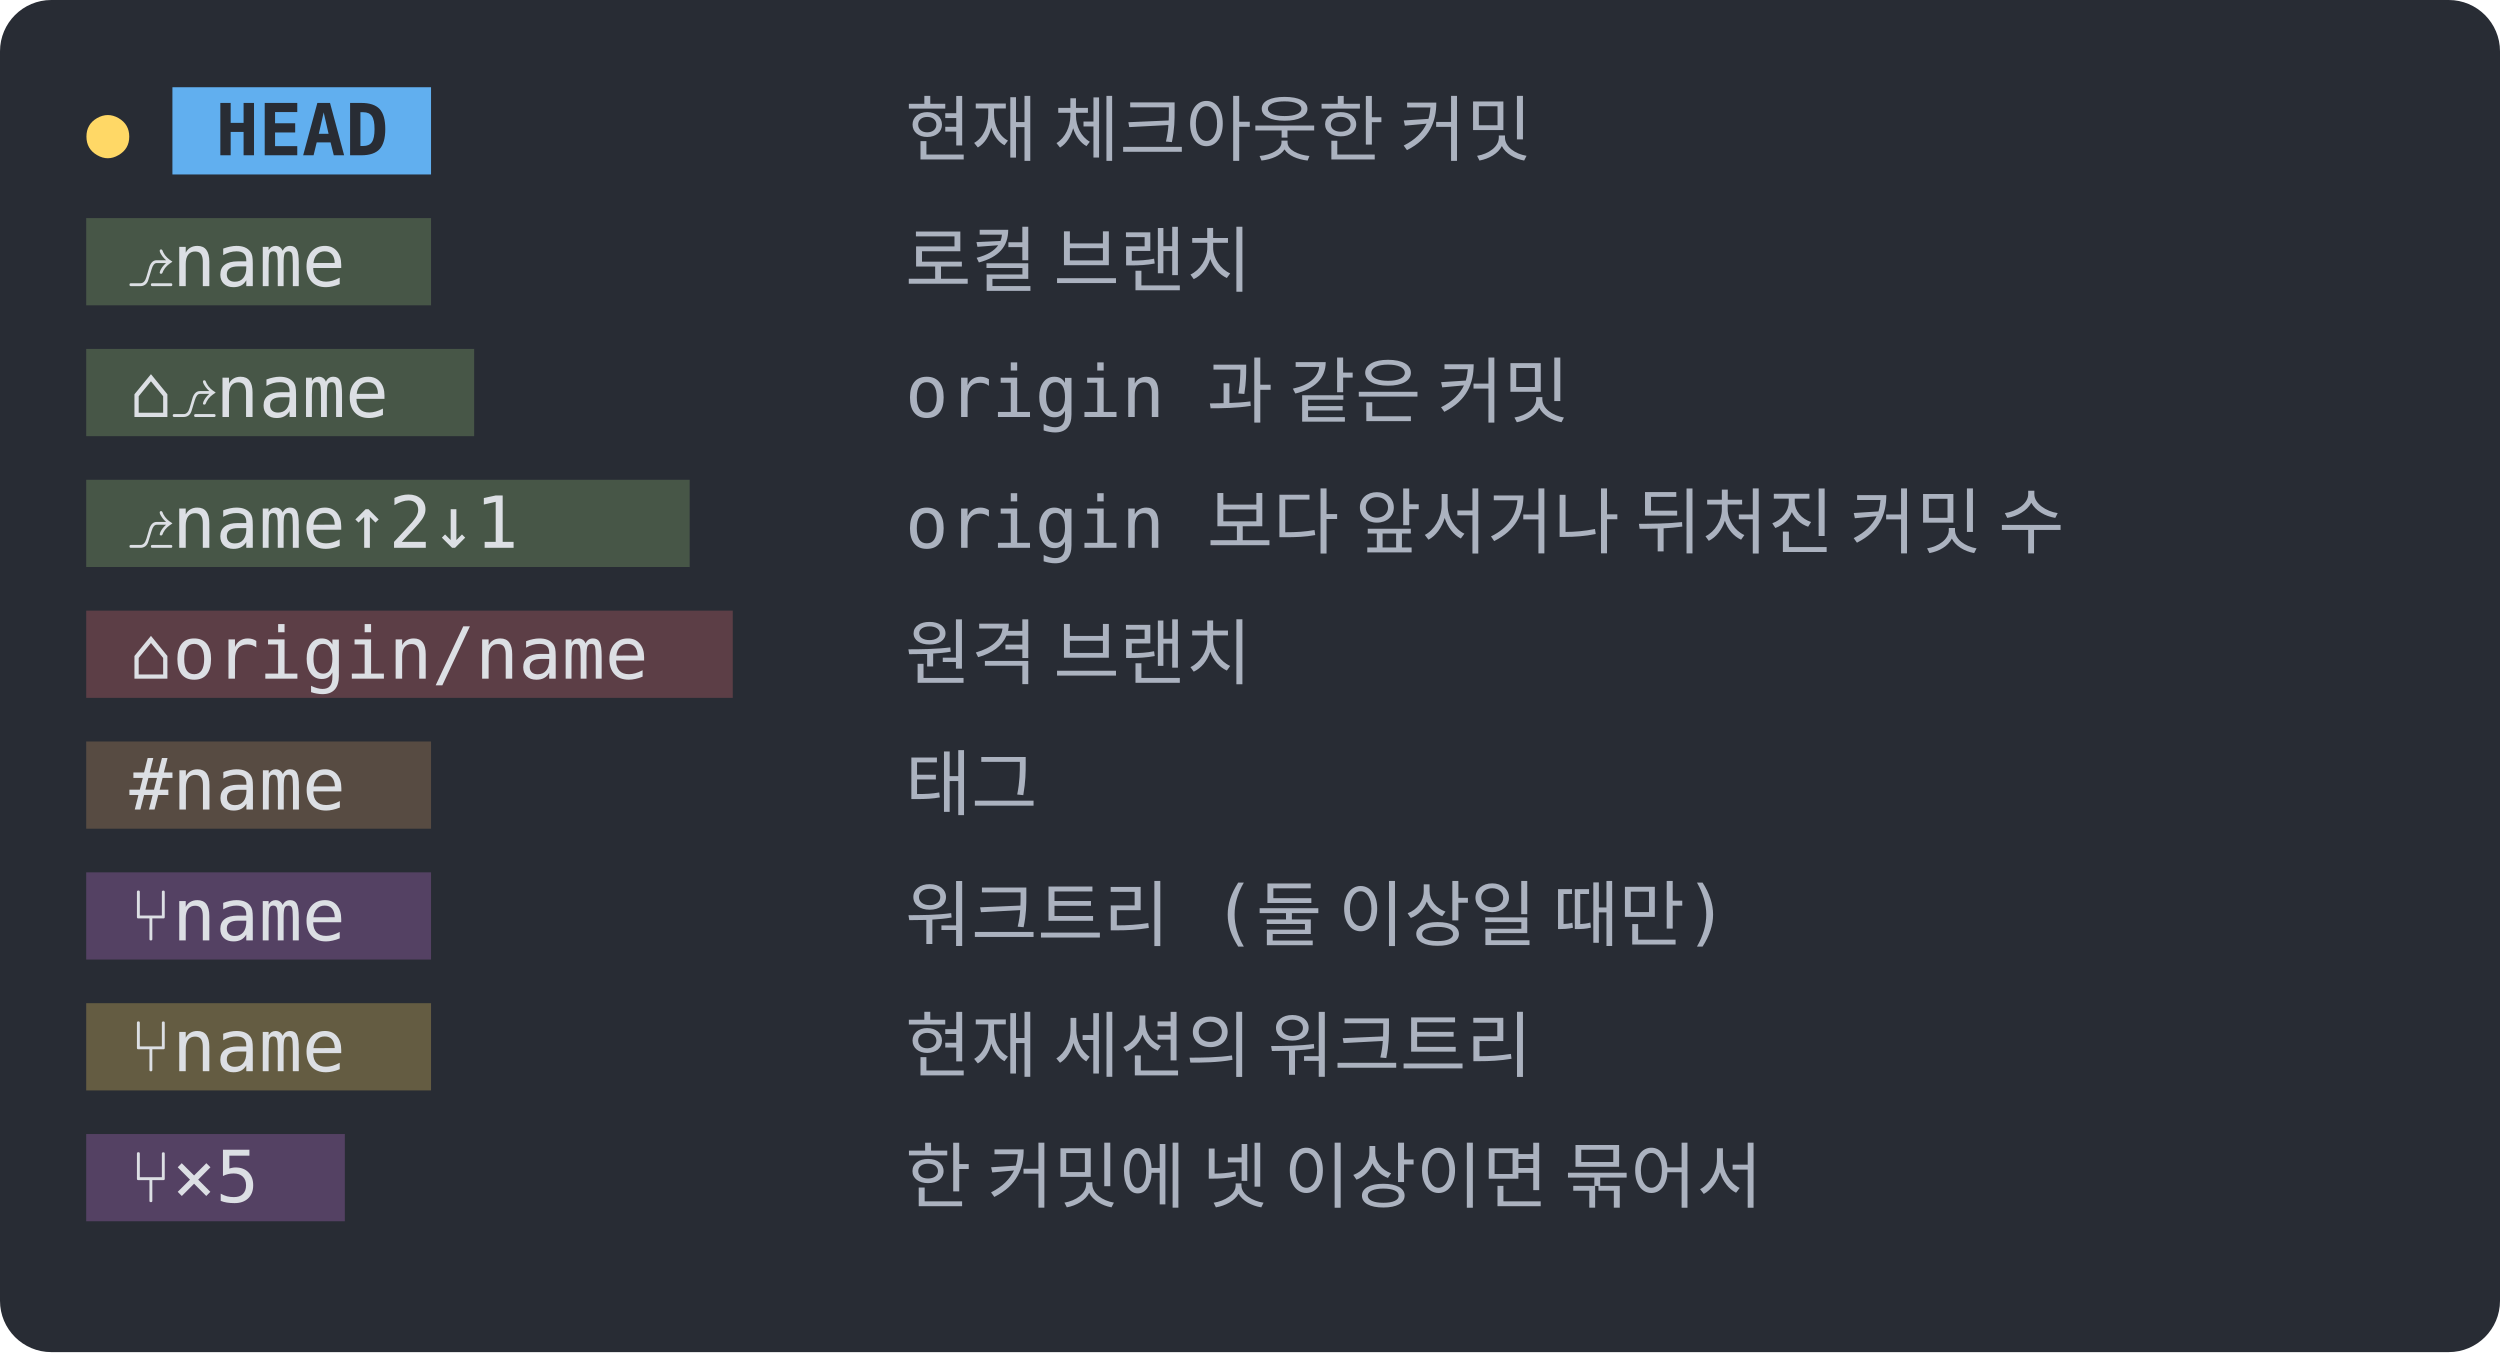
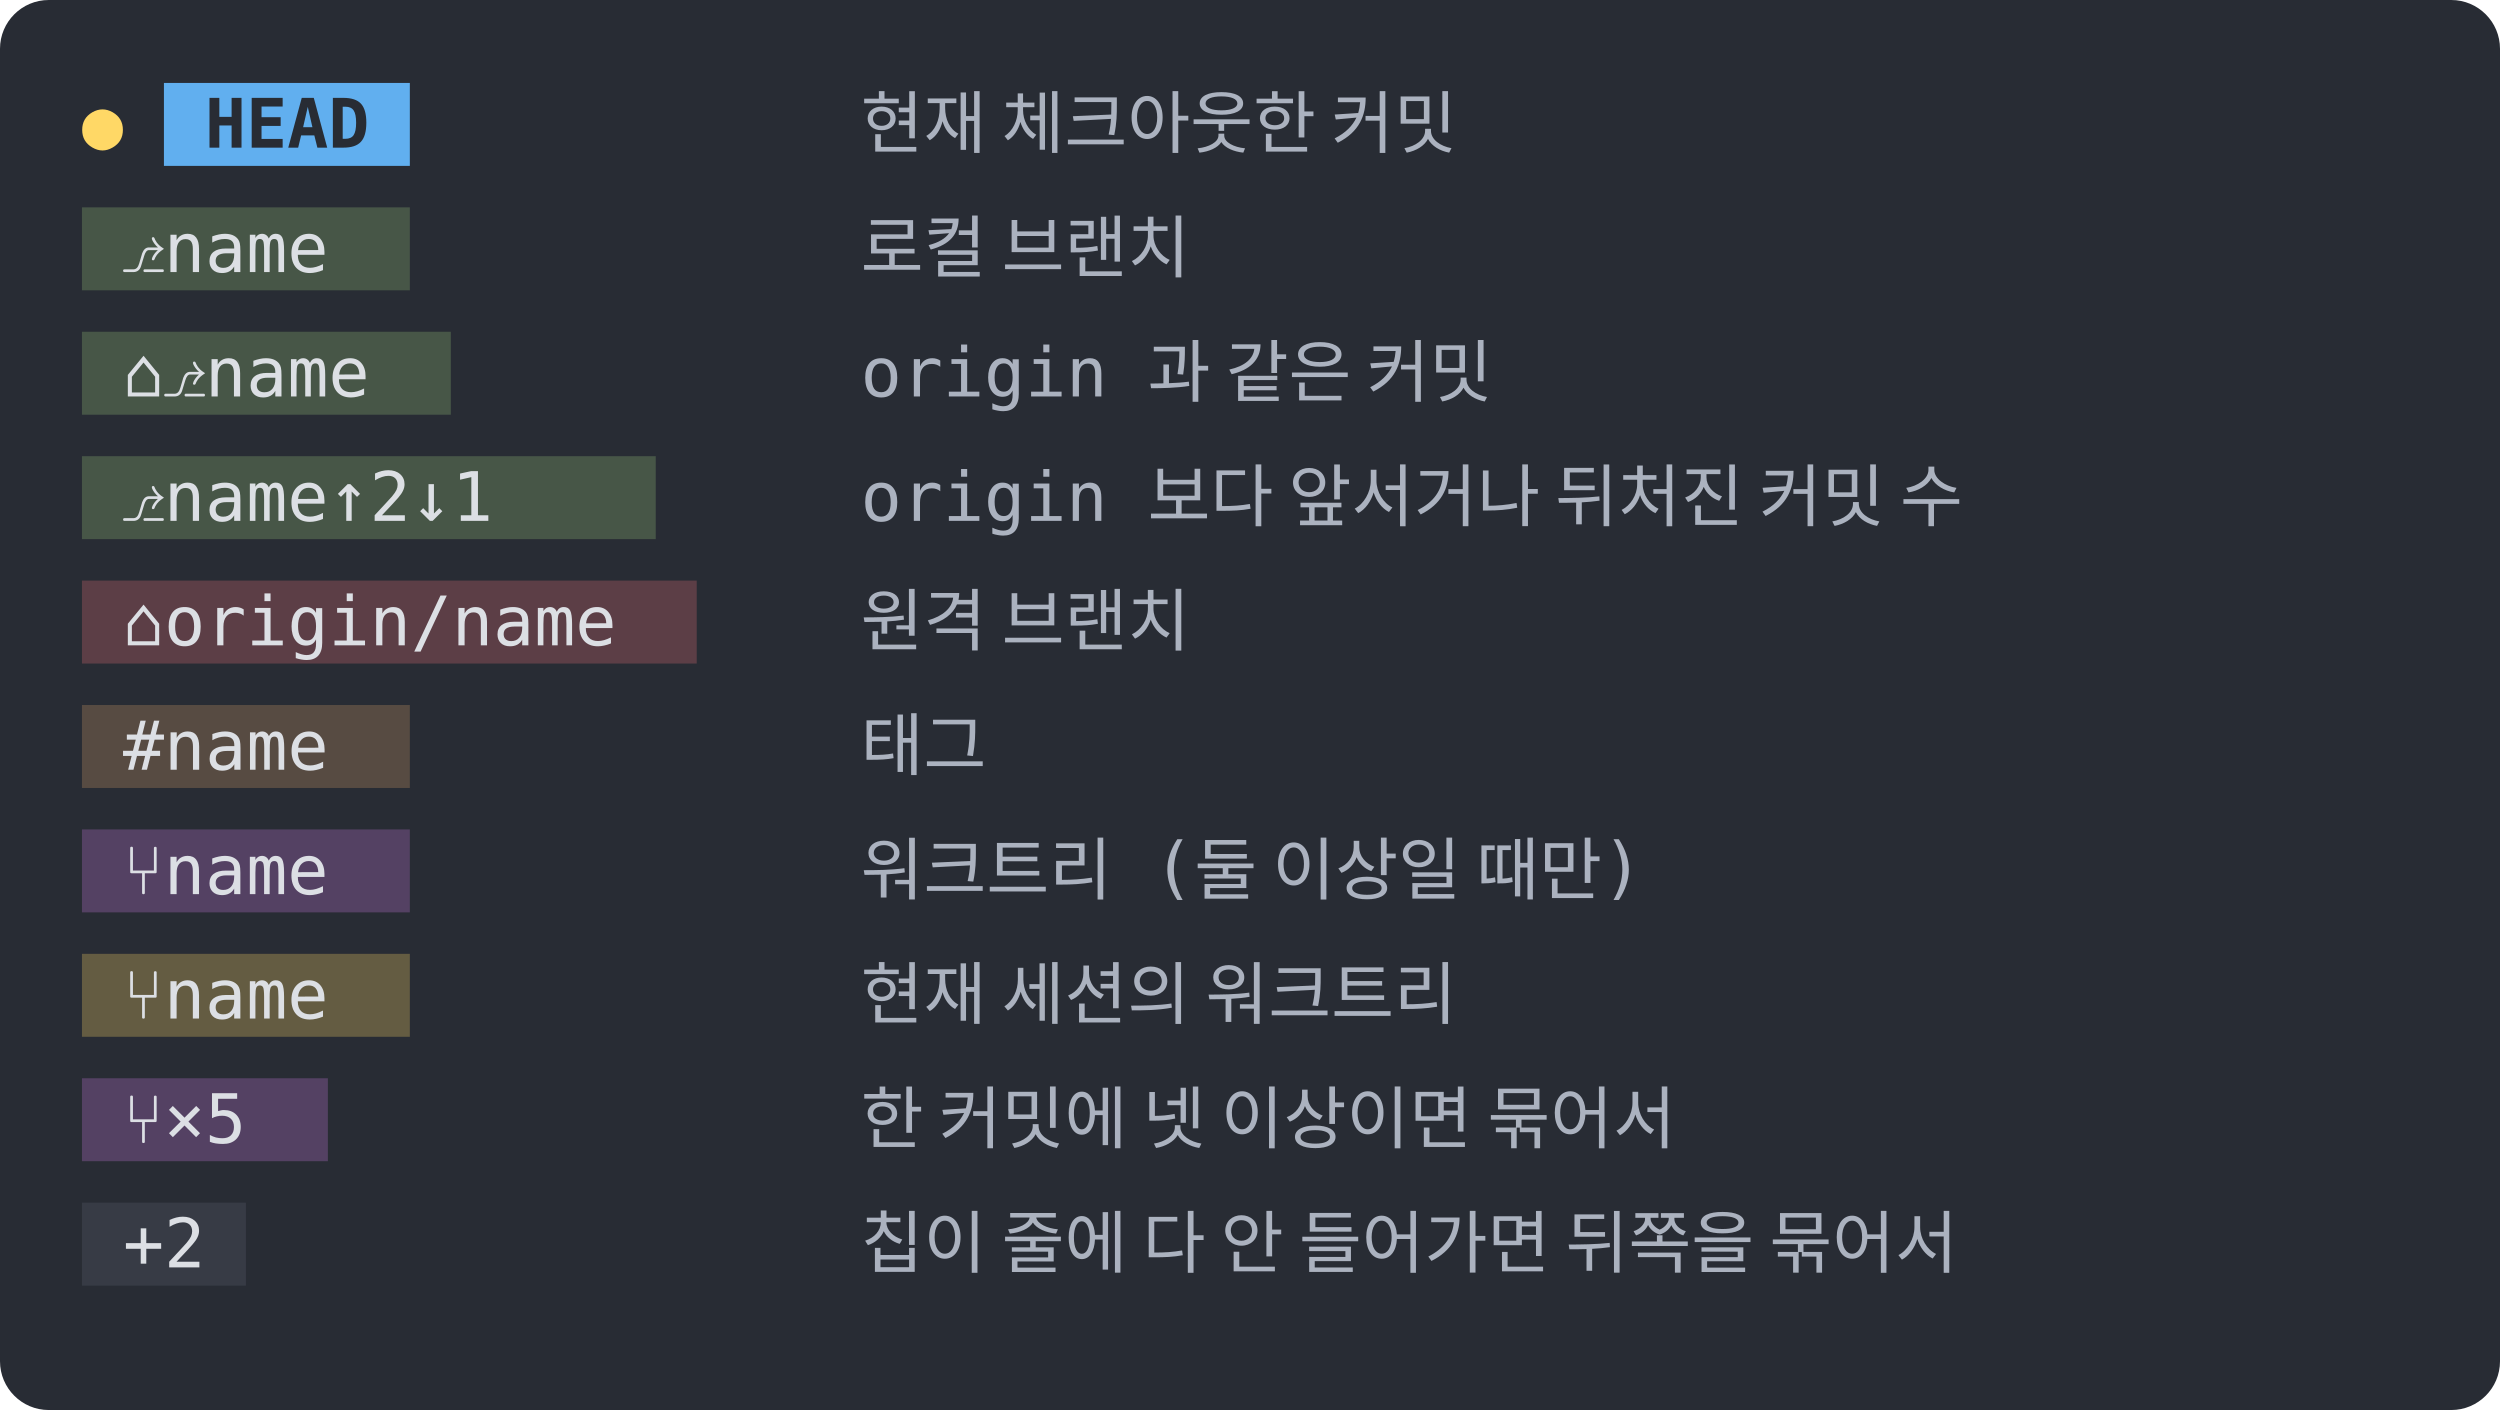
- <svg xmlns="http://www.w3.org/2000/svg" xml:space="preserve" width="487.2" height="263.5" viewBox="0 0 487.2 263.5" font-family="SF Mono, Menlo, Consolas, 'DejaVu Sans Mono', monospace" font-size="14">
-   <rect width="487.2" height="263.5" rx="10" fill="#282c34" />
+ <svg xmlns="http://www.w3.org/2000/svg" xml:space="preserve" width="512.4" height="289" viewBox="0 0 512.4 289" font-family="SF Mono, Menlo, Consolas, 'DejaVu Sans Mono', monospace" font-size="14">
+   <rect width="512.4" height="289" rx="10" fill="#282c34" />
  <g transform="translate(8.4,17)">
    <text x="8.4" y="13.26" fill="#ffd866">●</text>
    <rect x="25.2" y="0" width="50.4" height="17" fill="#61afef" />
    <text x="33.6 42 50.4 58.8" y="13.26" fill="#282c34" font-weight="700">HEAD</text>
    <text x="168" y="13.26" fill="#abb2bf">현재 체크아웃한 커밋</text>
    <rect x="8.4" y="25.5" width="67.2" height="17" fill="#475647" />
    <text x="16.8 33.6 42 50.4 58.8" y="38.76" fill="#dcdfe4">⎇name</text>
    <text x="168" y="38.76" fill="#abb2bf">로컬 브랜치</text>
    <rect x="8.4" y="51" width="75.6" height="17" fill="#475647" />
    <text x="16.8 25.2 42 50.4 58.8 67.2" y="64.26" fill="#dcdfe4">⌂⎇name</text>
    <text x="168 176.4 184.8 193.2 201.6 210" y="64.26" fill="#abb2bf">origin</text>
    <text x="226.8" y="64.26" fill="#abb2bf">과 같은 커밋</text>
    <rect x="8.4" y="76.5" width="117.6" height="17" fill="#475647" />
    <text x="16.8 33.6 42 50.4 58.8 75.6 84 100.8 109.2" y="89.76" fill="#dcdfe4">⎇name↑2↓1</text>
    <text x="168 176.4 184.8 193.2 201.6 210" y="89.76" fill="#abb2bf">origin</text>
    <text x="226.8" y="89.76" fill="#abb2bf">보다 앞서거나 뒤처진 커밋 수</text>
    <rect x="8.4" y="102" width="126" height="17" fill="#5c3e46" />
    <text x="16.8 33.6 42 50.4 58.8 67.2 75.6 84 92.4 100.8 109.2 117.6" y="115.26" fill="#dcdfe4">⌂origin/name</text>
    <text x="168" y="115.26" fill="#abb2bf">원격 브랜치</text>
    <rect x="8.4" y="127.5" width="67.2" height="17" fill="#574b42" />
    <text x="16.8 33.6 42 50.4 58.8" y="140.76" fill="#dcdfe4">#name</text>
    <text x="168" y="140.76" fill="#abb2bf">태그</text>
    <rect x="8.4" y="153" width="67.2" height="17" fill="#544163" />
    <text x="16.8 33.6 42 50.4 58.8" y="166.26" fill="#dcdfe4">⑂name</text>
    <text x="168" y="166.26" fill="#abb2bf">워크트리 (둘 이상일 때만)</text>
    <rect x="8.4" y="178.5" width="67.2" height="17" fill="#645c42" />
    <text x="16.8 33.6 42 50.4 58.8" y="191.76" fill="#dcdfe4">⑂name</text>
    <text x="168" y="191.76" fill="#abb2bf">현재 세션의 워크트리</text>
    <rect x="8.4" y="204" width="50.4" height="17" fill="#544163" />
    <text x="16.8 33.6 42" y="217.26" fill="#dcdfe4">⑂×5</text>
    <text x="168" y="217.26" fill="#abb2bf">한 커밋에 넷 이상이면 묶어서</text>
+     <rect x="8.4" y="229.5" width="33.6" height="17" fill="#373b45" />
+     <text x="16.8 25.2" y="242.76" fill="#dcdfe4">+2</text>
+     <text x="168" y="242.76" fill="#abb2bf">칩이 줄에 다 안 들어가면 뒤쪽을 묶어서</text>
  </g>
</svg>
